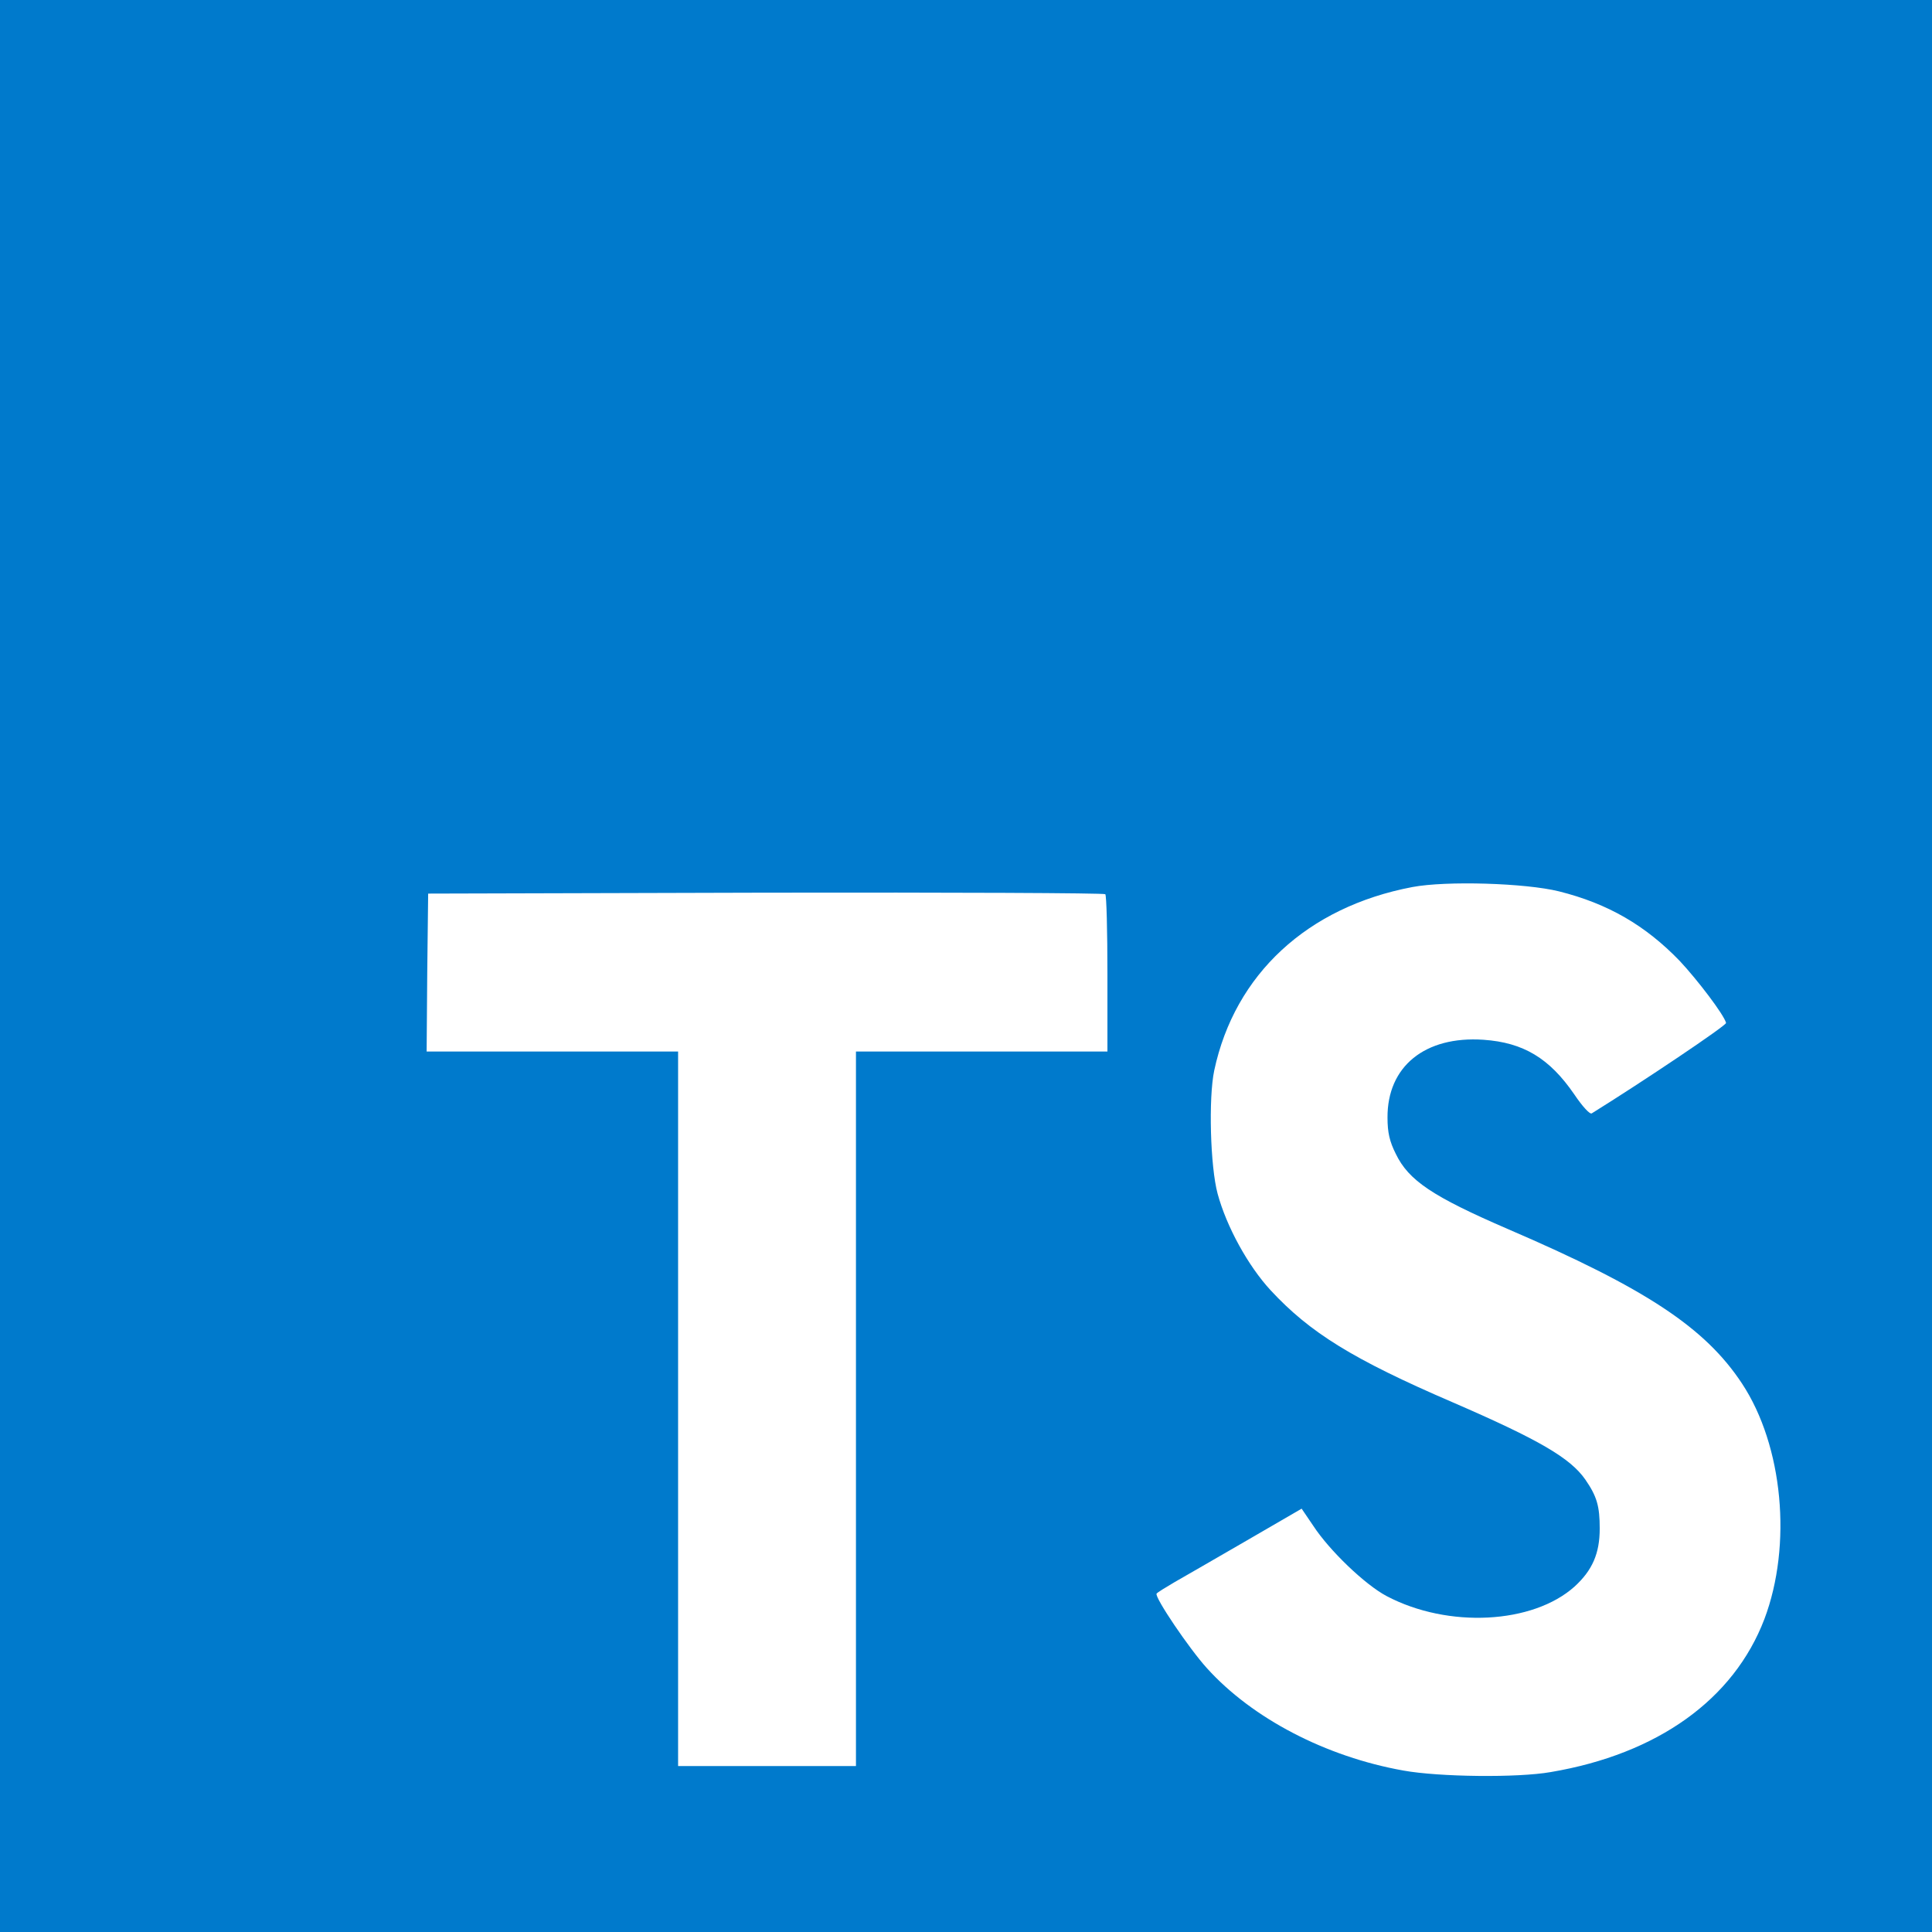
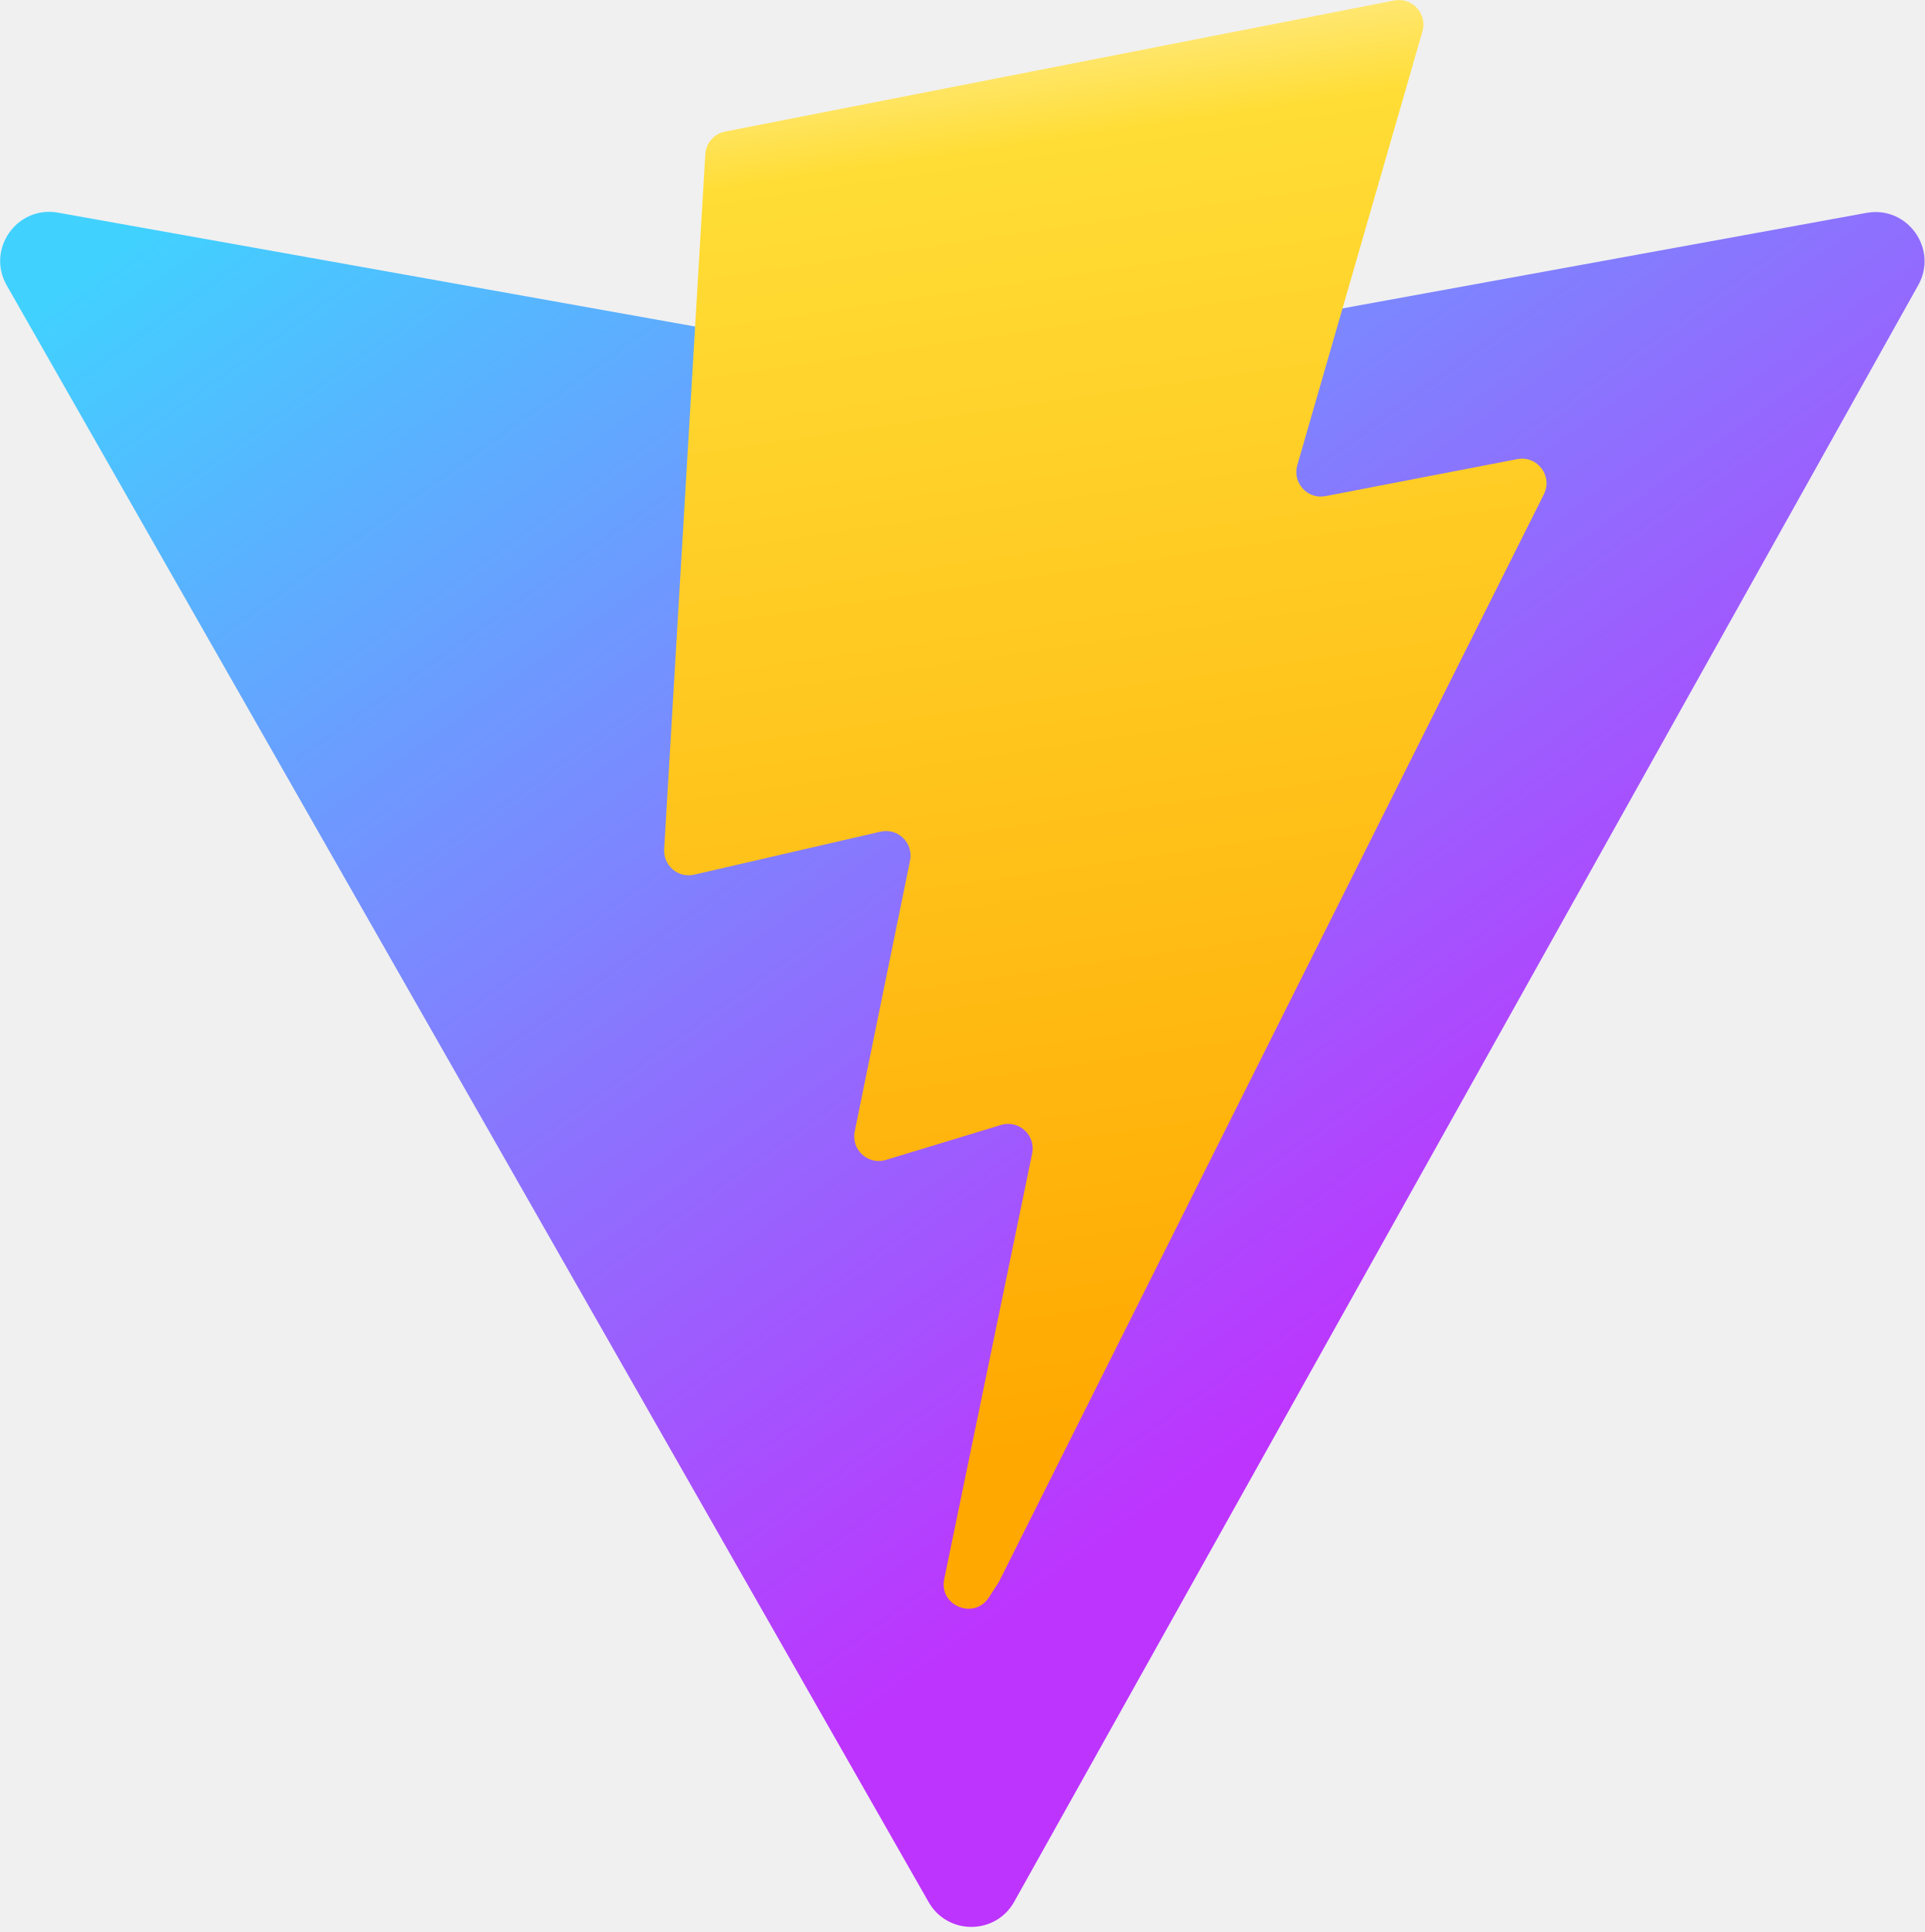
- <svg xmlns="http://www.w3.org/2000/svg" aria-hidden="true" role="img" class="iconify iconify--logos" width="32" height="32" preserveAspectRatio="xMidYMid meet" viewBox="0 0 256 256">
-   <path fill="#007ACC" d="M0 128v128h256V0H0z" />
-   <path fill="#FFF" d="m56.612 128.85l-.081 10.483h33.32v94.68h23.568v-94.68h33.321v-10.28c0-5.69-.122-10.444-.284-10.566c-.122-.162-20.4-.244-44.983-.203l-44.74.122l-.121 10.443Zm149.955-10.742c6.501 1.625 11.459 4.51 16.01 9.224c2.357 2.52 5.851 7.111 6.136 8.208c.08.325-11.053 7.802-17.798 11.988c-.244.162-1.22-.894-2.317-2.52c-3.291-4.795-6.745-6.867-12.028-7.233c-7.76-.528-12.759 3.535-12.718 10.321c0 1.992.284 3.17 1.097 4.795c1.707 3.536 4.876 5.649 14.832 9.956c18.326 7.883 26.168 13.084 31.045 20.48c5.445 8.249 6.664 21.415 2.966 31.208c-4.063 10.646-14.14 17.879-28.323 20.276c-4.388.772-14.79.65-19.504-.203c-10.28-1.828-20.033-6.908-26.047-13.572c-2.357-2.6-6.949-9.387-6.664-9.874c.122-.163 1.178-.813 2.356-1.504c1.138-.65 5.446-3.129 9.509-5.485l7.355-4.267l1.544 2.276c2.154 3.29 6.867 7.801 9.712 9.305c8.167 4.307 19.383 3.698 24.909-1.26c2.357-2.153 3.332-4.388 3.332-7.68c0-2.966-.366-4.266-1.91-6.501c-1.99-2.845-6.054-5.242-17.595-10.24c-13.206-5.69-18.895-9.224-24.096-14.832c-3.007-3.25-5.852-8.452-7.03-12.8c-.975-3.617-1.22-12.678-.447-16.335c2.723-12.76 12.353-21.659 26.25-24.3c4.51-.853 14.994-.528 19.424.569Z" />
+ <svg xmlns="http://www.w3.org/2000/svg" aria-hidden="true" role="img" class="iconify iconify--logos" width="31.88" height="32" preserveAspectRatio="xMidYMid meet" viewBox="0 0 256 257">
+   <defs>
+     <linearGradient id="IconifyId1813088fe1fbc01fb466" x1="-.828%" x2="57.636%" y1="7.652%" y2="78.411%">
+       <stop offset="0%" stop-color="#41D1FF" />
+       <stop offset="100%" stop-color="#BD34FE" />
+     </linearGradient>
+     <linearGradient id="IconifyId1813088fe1fbc01fb467" x1="43.376%" x2="50.316%" y1="2.242%" y2="89.03%">
+       <stop offset="0%" stop-color="#FFEA83" />
+       <stop offset="8.333%" stop-color="#FFDD35" />
+       <stop offset="100%" stop-color="#FFA800" />
+     </linearGradient>
+   </defs>
+   <path fill="url(#IconifyId1813088fe1fbc01fb466)" d="M255.153 37.938L134.897 252.976c-2.483 4.44-8.862 4.466-11.382.048L.875 37.958c-2.746-4.814 1.371-10.646 6.827-9.67l120.385 21.517a6.537 6.537 0 0 0 2.322-.004l117.867-21.483c5.438-.991 9.574 4.796 6.877 9.62Z" />
+   <path fill="url(#IconifyId1813088fe1fbc01fb467)" d="M185.432.063L96.44 17.501a3.268 3.268 0 0 0-2.634 3.014l-5.474 92.456a3.268 3.268 0 0 0 3.997 3.378l24.777-5.718c2.318-.535 4.413 1.507 3.936 3.838l-7.361 36.047c-.495 2.426 1.782 4.5 4.151 3.78l15.304-4.649c2.372-.72 4.652 1.36 4.15 3.788l-11.698 56.621c-.732 3.542 3.979 5.473 5.943 2.437l1.313-2.028l72.516-144.72c1.215-2.423-.88-5.186-3.54-4.672l-25.505 4.922c-2.396.462-4.435-1.77-3.759-4.114l16.646-57.705c.677-2.35-1.37-4.583-3.769-4.113Z" />
</svg>
